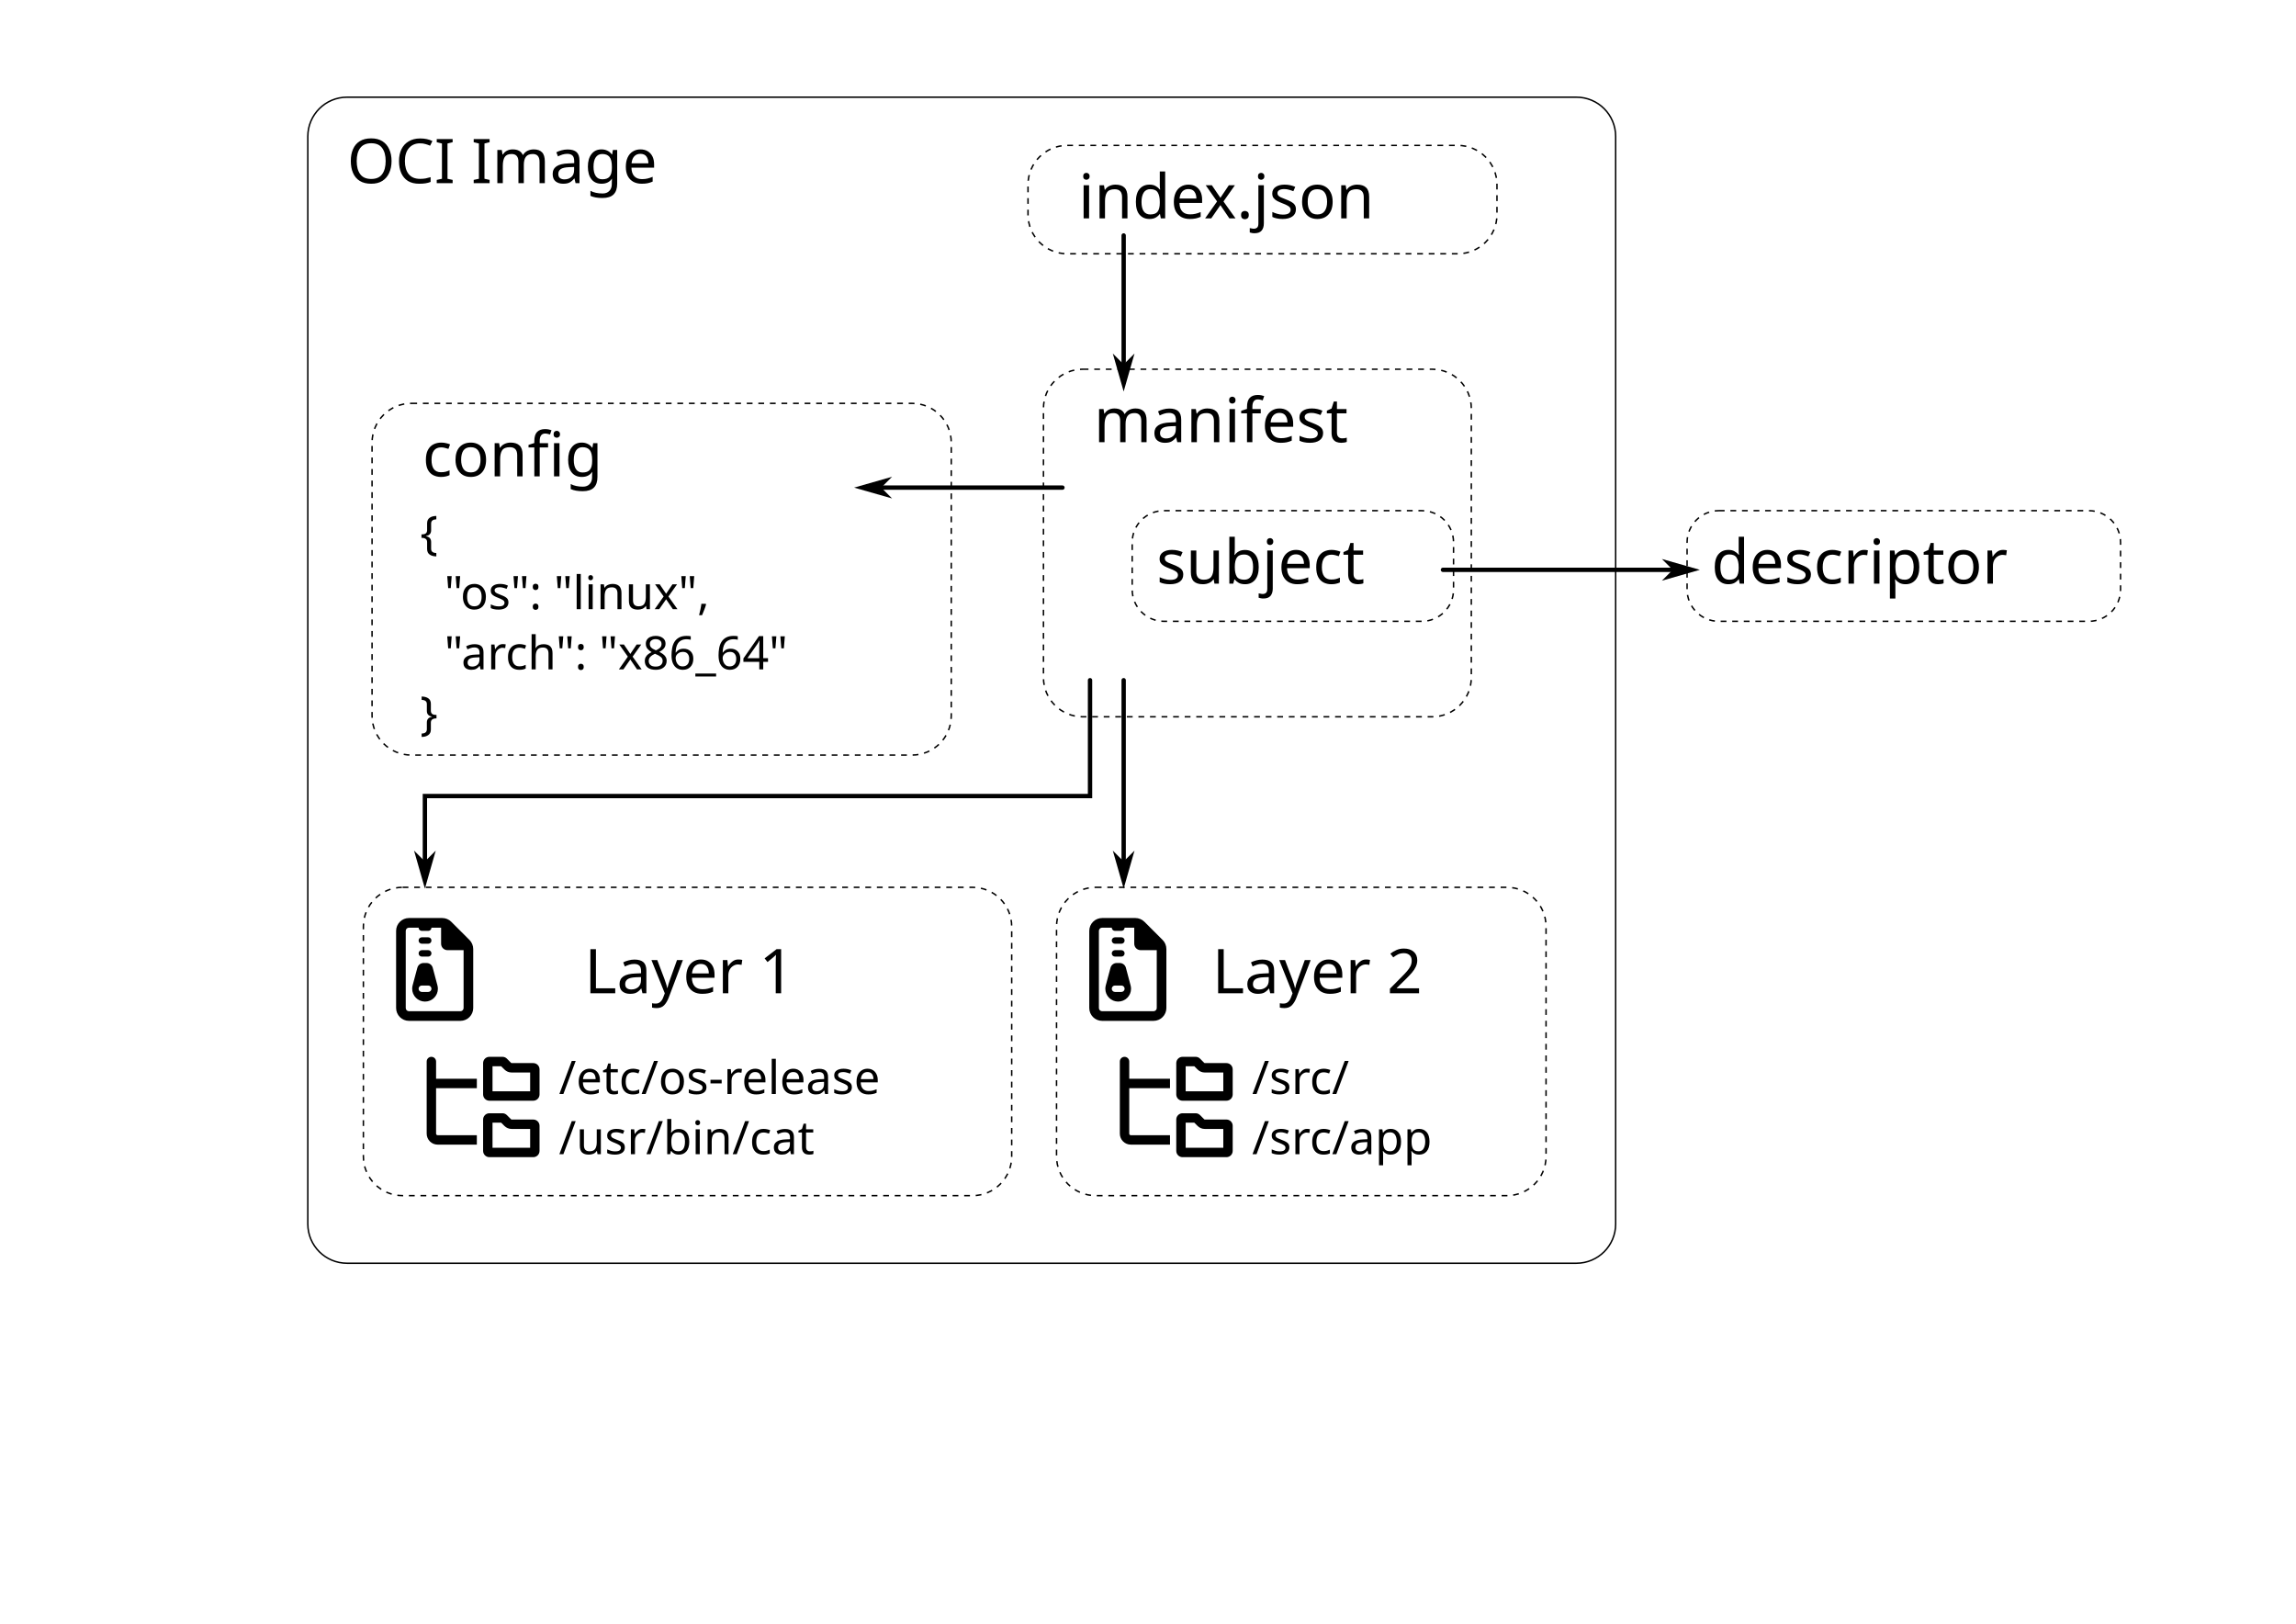
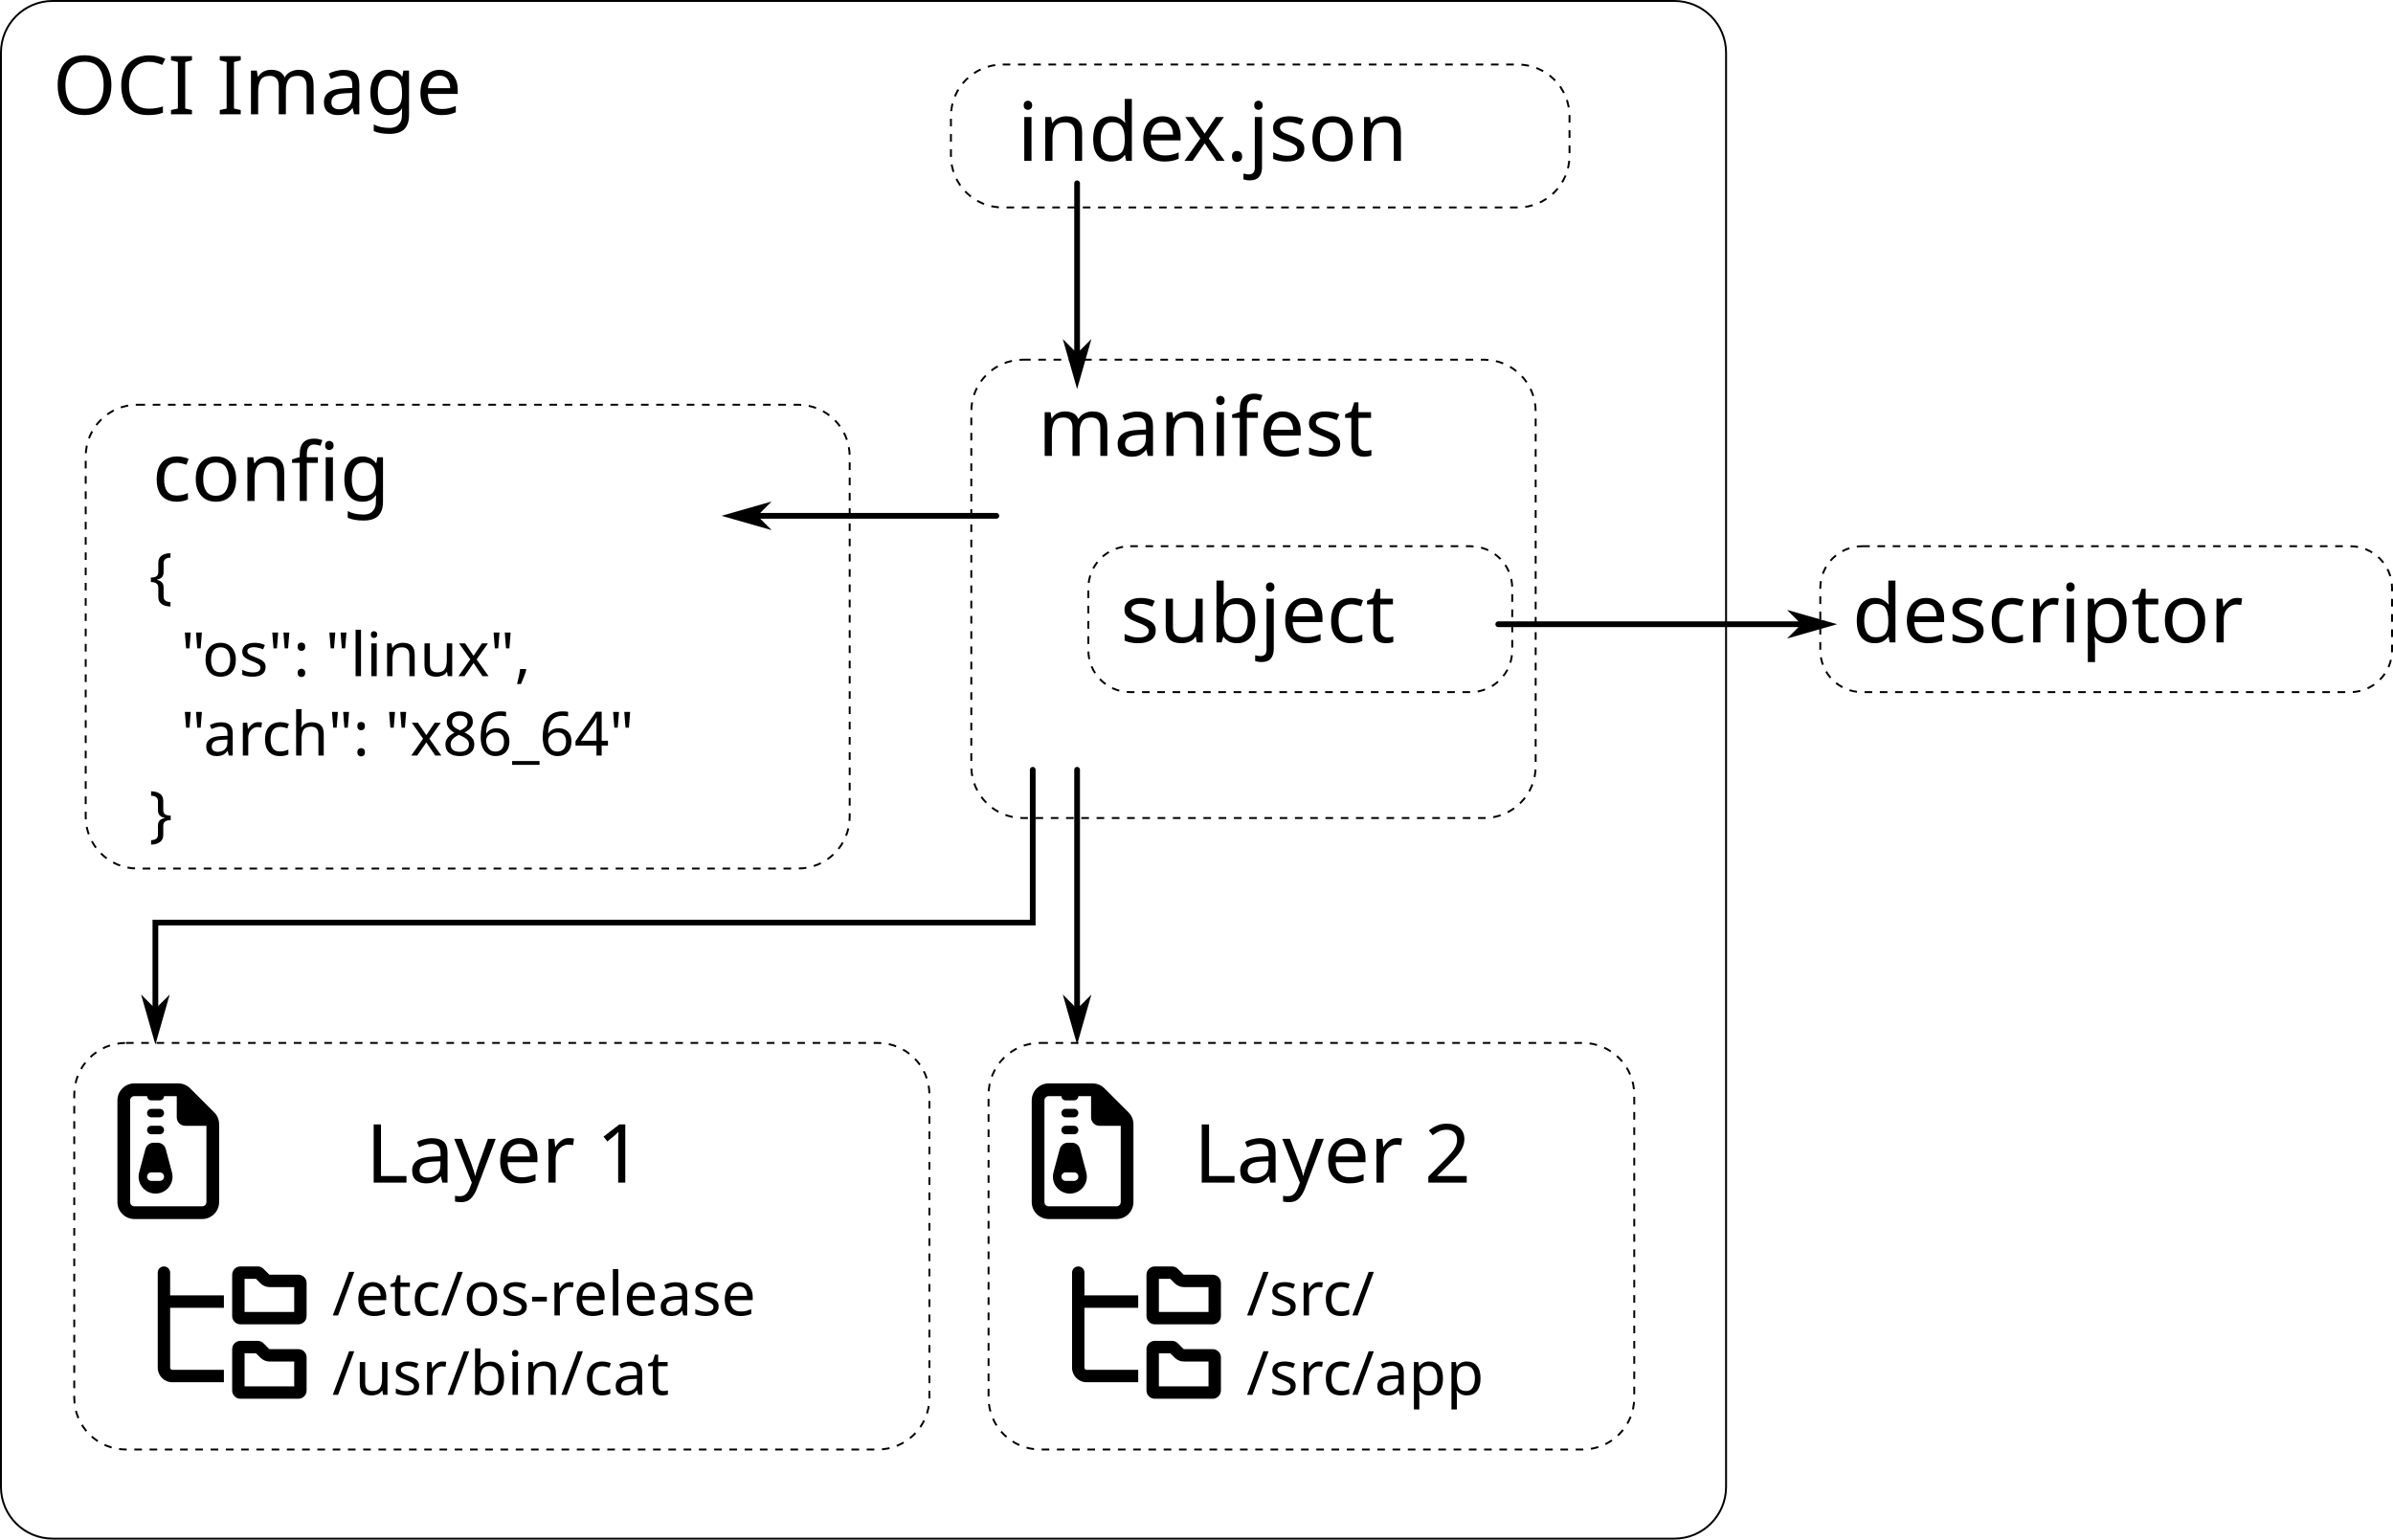
- <svg xmlns="http://www.w3.org/2000/svg" width="420mm" height="297mm" viewBox="0 0 420 297" version="1.1" id="svg1">
+ <svg xmlns="http://www.w3.org/2000/svg" width="331.863mm" height="213.53mm" viewBox="0 0 331.863 213.53" version="1.1" id="svg1">
  <defs id="defs1">
    <marker style="overflow:visible" id="DartArrow" refX="0" refY="0" orient="auto-start-reverse" markerWidth="1" markerHeight="1" viewBox="0 0 1 1" preserveAspectRatio="xMidYMid">
      <path style="fill:context-stroke;fill-rule:evenodd;stroke:none" d="M 0,0 5,-5 -12.5,0 5,5 Z" transform="scale(-0.5)" id="path6" />
    </marker>
    <marker style="overflow:visible" id="DartArrow-6" refX="0" refY="0" orient="auto-start-reverse" markerWidth="1" markerHeight="1" viewBox="0 0 1 1" preserveAspectRatio="xMidYMid">
      <path style="fill:context-stroke;fill-rule:evenodd;stroke:none" d="M 0,0 5,-5 -12.5,0 5,5 Z" transform="scale(-0.5)" id="path6-3" />
    </marker>
    <marker style="overflow:visible" id="DartArrow-6-2" refX="0" refY="0" orient="auto-start-reverse" markerWidth="1" markerHeight="1" viewBox="0 0 1 1" preserveAspectRatio="xMidYMid">
      <path style="fill:context-stroke;fill-rule:evenodd;stroke:none" d="M 0,0 5,-5 -12.5,0 5,5 Z" transform="scale(-0.5)" id="path6-3-5" />
    </marker>
    <marker style="overflow:visible" id="DartArrow-6-9" refX="0" refY="0" orient="auto-start-reverse" markerWidth="1" markerHeight="1" viewBox="0 0 1 1" preserveAspectRatio="xMidYMid">
      <path style="fill:context-stroke;fill-rule:evenodd;stroke:none" d="M 0,0 5,-5 -12.5,0 5,5 Z" transform="scale(-0.5)" id="path6-3-0" />
    </marker>
    <marker style="overflow:visible" id="DartArrow-6-2-3" refX="0" refY="0" orient="auto-start-reverse" markerWidth="1" markerHeight="1" viewBox="0 0 1 1" preserveAspectRatio="xMidYMid">
      <path style="fill:context-stroke;fill-rule:evenodd;stroke:none" d="M 0,0 5,-5 -12.5,0 5,5 Z" transform="scale(-0.5)" id="path6-3-5-1" />
    </marker>
  </defs>
-   <g id="layer1" transform="translate(-41.90568,-43.61454)">
+   <g id="layer1" transform="translate(-98.08093,-61.25763)">
    <rect style="fill:none;stroke:#000000;stroke-width:0.265;stroke-dasharray:none;stroke-opacity:1" id="rect1" width="239.24" height="213.266" x="98.213" y="61.39" ry="7.177" />
    <rect style="fill:none;stroke:#000000;stroke-width:0.265;stroke-dasharray:1.058, 1.058;stroke-dashoffset:0;stroke-opacity:1" id="rect1-9" width="78.266" height="63.57" x="232.782" y="111.144" ry="7.177" />
    <text xml:space="preserve" style="font-style:normal;font-variant:normal;font-weight:normal;font-stretch:normal;font-size:11.289px;font-family:'Fira Code';-inkscape-font-specification:'Fira Code';text-align:start;writing-mode:lr-tb;direction:ltr;text-anchor:start;fill:none;stroke:#000000;stroke-width:0.265;stroke-dasharray:none;stroke-opacity:1" x="105.39" y="77.111" id="text1">
      <tspan id="tspan1" style="font-size:11.289px;fill:#000000;fill-opacity:1;stroke:none;stroke-width:0.265" x="105.39" y="77.111">OCI Image</tspan>
    </text>
    <text xml:space="preserve" style="font-style:normal;font-variant:normal;font-weight:normal;font-stretch:normal;font-size:11.289px;font-family:'Fira Code';-inkscape-font-specification:'Fira Code';text-align:start;writing-mode:lr-tb;direction:ltr;text-anchor:start;fill:none;stroke:#000000;stroke-width:0.265;stroke-dasharray:none;stroke-opacity:1" x="242.004" y="124.489" id="text1-9">
      <tspan style="font-size:11.289px;fill:#000000;fill-opacity:1;stroke:none;stroke-width:0.265" x="242.004" y="124.489" id="tspan2">manifest</tspan>
    </text>
    <rect style="fill:none;stroke:#000000;stroke-width:0.265;stroke-dasharray:1.058, 1.058;stroke-dashoffset:0;stroke-opacity:1" id="rect1-9-99" width="85.785" height="19.823" x="229.956" y="70.207" ry="7.177" />
    <text xml:space="preserve" style="font-style:normal;font-variant:normal;font-weight:normal;font-stretch:normal;font-size:11.289px;font-family:'Fira Code';-inkscape-font-specification:'Fira Code';text-align:start;writing-mode:lr-tb;direction:ltr;text-anchor:start;fill:none;stroke:#000000;stroke-width:0.265;stroke-dasharray:none;stroke-opacity:1" x="239.177" y="83.552" id="text1-9-8">
      <tspan style="font-size:11.289px;fill:#000000;fill-opacity:1;stroke:none;stroke-width:0.265" x="239.177" y="83.552" id="tspan2-0">index.json</tspan>
    </text>
    <rect style="fill:none;stroke:#000000;stroke-width:0.265;stroke-dasharray:1.058, 1.058;stroke-dashoffset:0;stroke-opacity:1" id="rect1-9-7" width="105.949" height="64.326" x="109.967" y="117.389" ry="7.177" />
    <text xml:space="preserve" style="font-style:normal;font-variant:normal;font-weight:normal;font-stretch:normal;font-size:11.289px;font-family:'Fira Code';-inkscape-font-specification:'Fira Code';text-align:start;writing-mode:lr-tb;direction:ltr;text-anchor:start;fill:none;stroke:#000000;stroke-width:0.265;stroke-dasharray:none;stroke-opacity:1" x="119.189" y="130.734" id="text1-9-0">
      <tspan style="font-size:11.289px;fill:#000000;fill-opacity:1;stroke:none;stroke-width:0.265" x="119.189" y="130.734" id="tspan2-51">config</tspan>
    </text>
    <rect style="fill:none;stroke:#000000;stroke-width:0.265;stroke-dasharray:1.058, 1.058;stroke-dashoffset:0;stroke-opacity:1" id="rect1-9-7-4" width="58.785" height="20.237" x="249.013" y="137.014" ry="5.81" />
    <text xml:space="preserve" style="font-style:normal;font-variant:normal;font-weight:normal;font-stretch:normal;font-size:11.289px;font-family:'Fira Code';-inkscape-font-specification:'Fira Code';text-align:start;writing-mode:lr-tb;direction:ltr;text-anchor:start;fill:none;stroke:#000000;stroke-width:0.265;stroke-dasharray:none;stroke-opacity:1" x="253.449" y="150.359" id="text1-9-0-0">
      <tspan style="font-size:11.289px;fill:#000000;fill-opacity:1;stroke:none;stroke-width:0.265" x="253.449" y="150.359" id="tspan2-51-3">subject</tspan>
    </text>
    <rect style="fill:none;stroke:#000000;stroke-width:0.265;stroke-dasharray:1.058, 1.058;stroke-dashoffset:0;stroke-opacity:1" id="rect1-9-7-4-0" width="79.291" height="20.237" x="350.519" y="137.014" ry="5.81" />
    <text xml:space="preserve" style="font-style:normal;font-variant:normal;font-weight:normal;font-stretch:normal;font-size:11.289px;font-family:'Fira Code';-inkscape-font-specification:'Fira Code';text-align:start;writing-mode:lr-tb;direction:ltr;text-anchor:start;fill:none;stroke:#000000;stroke-width:0.265;stroke-dasharray:none;stroke-opacity:1" x="354.956" y="150.359" id="text1-9-0-0-8">
      <tspan style="font-size:11.289px;fill:#000000;fill-opacity:1;stroke:none;stroke-width:0.265" x="354.956" y="150.359" id="tspan2-51-3-3">descriptor</tspan>
    </text>
    <g id="g1" transform="translate(-79.83139)">
      <rect style="fill:none;stroke:#000000;stroke-width:0.265;stroke-dasharray:1.058, 1.058;stroke-dashoffset:0;stroke-opacity:1" id="rect1-9-9" width="118.595" height="56.392" x="188.209" y="205.902" ry="7.177" />
      <text xml:space="preserve" style="font-style:normal;font-variant:normal;font-weight:normal;font-stretch:normal;font-size:8.467px;line-height:1.3;font-family:'Fira Code';-inkscape-font-specification:'Fira Code';text-align:start;writing-mode:lr-tb;direction:ltr;text-anchor:start;fill:none;stroke:#000000;stroke-width:0.265;stroke-dasharray:none;stroke-opacity:1" x="223.983" y="243.705" id="text1-9-0-5">
        <tspan style="font-size:8.467px;line-height:1.3;fill:#000000;fill-opacity:1;stroke:none;stroke-width:0.265" x="223.983" y="243.705" id="tspan2-6-0">/etc/os-release</tspan>
        <tspan style="font-size:8.467px;line-height:1.3;fill:#000000;fill-opacity:1;stroke:none;stroke-width:0.265" x="223.983" y="254.712" id="tspan5-1">/usr/bin/cat</tspan>
      </text>
      <text xml:space="preserve" style="font-style:normal;font-variant:normal;font-weight:normal;font-stretch:normal;font-size:11.289px;font-family:'Fira Code';-inkscape-font-specification:'Fira Code';text-align:start;writing-mode:lr-tb;direction:ltr;text-anchor:start;fill:none;stroke:#000000;stroke-width:0.265;stroke-dasharray:none;stroke-opacity:1" x="228.64" y="225.275" id="text1-9-4">
        <tspan style="font-size:11.289px;fill:#000000;fill-opacity:1;stroke:none;stroke-width:0.265" x="228.64" y="225.275" id="tspan2-5">Layer 1</tspan>
      </text>
      <path d="m 196.547,228.564 c -0.323,0 -0.588,-0.264 -0.588,-0.588 v -14.106 c 0,-0.323 0.264,-0.588 0.588,-0.588 h 1.763 c 0,0.323 0.264,0.588 0.588,0.588 h 1.176 c 0.323,0 0.588,-0.264 0.588,-0.588 h 1.763 v 2.939 c 0,0.65 0.525,1.176 1.176,1.176 h 2.939 v 10.58 c 0,0.323 -0.264,0.588 -0.588,0.588 z m 0,-17.045 c -1.297,0 -2.351,1.054 -2.351,2.351 v 14.106 c 0,1.297 1.054,2.351 2.351,2.351 h 9.404 c 1.297,0 2.351,-1.054 2.351,-2.351 v -10.782 c 0,-0.625 -0.246,-1.223 -0.687,-1.664 l -3.328,-3.325 c -0.441,-0.441 -1.036,-0.687 -1.66,-0.687 z m 1.763,4.114 c 0,0.323 0.264,0.588 0.588,0.588 h 1.176 c 0.323,0 0.588,-0.265 0.588,-0.588 0,-0.323 -0.265,-0.588 -0.588,-0.588 h -1.176 c -0.323,0 -0.588,0.264 -0.588,0.588 z m 0,2.351 c 0,0.323 0.264,0.588 0.588,0.588 h 1.176 c 0.323,0 0.588,-0.264 0.588,-0.588 0,-0.323 -0.265,-0.588 -0.588,-0.588 h -1.176 c -0.323,0 -0.588,0.265 -0.588,0.588 z m -0.231,2.638 -0.867,3.236 c -0.051,0.198 -0.077,0.4 -0.077,0.602 0,1.293 1.058,2.34 2.351,2.34 1.293,0 2.351,-1.047 2.351,-2.34 0,-0.202 -0.026,-0.408 -0.077,-0.602 l -0.863,-3.24 c -0.136,-0.514 -0.602,-0.874 -1.135,-0.874 h -0.544 c -0.533,0 -0.999,0.356 -1.135,0.874 z m 0.819,3.24 h 1.176 c 0.323,0 0.588,0.265 0.588,0.588 0,0.323 -0.265,0.588 -0.588,0.588 h -1.176 c -0.323,0 -0.588,-0.264 -0.588,-0.588 0,-0.323 0.264,-0.588 0.588,-0.588 z" id="path1" style="stroke-width:0.037" />
      <path d="m 201.508,237.764 c 0,-0.477 -0.384,-0.86 -0.86,-0.86 -0.477,0 -0.86,0.384 -0.86,0.86 v 4.015 9.176 c 0,1.108 0.9,2.007 2.007,2.007 h 7.169 v -1.721 h -7.169 c -0.158,0 -0.287,-0.129 -0.287,-0.287 v -8.316 h 7.456 v -1.721 h -7.456 z m 10.323,5.448 v -4.588 h 1.581 l 0.609,0.609 c 0.344,0.344 0.81,0.538 1.298,0.538 h 3.395 v 3.441 z m -1.721,-5.162 v 5.735 c 0,0.634 0.513,1.147 1.147,1.147 h 8.029 c 0.634,0 1.147,-0.513 1.147,-1.147 v -4.588 c 0,-0.634 -0.513,-1.147 -1.147,-1.147 h -3.968 c -0.029,0 -0.061,-0.01 -0.082,-0.032 l -0.774,-0.778 c -0.215,-0.215 -0.505,-0.337 -0.81,-0.337 h -2.394 c -0.634,0 -1.147,0.513 -1.147,1.147 z m 1.721,15.485 v -4.588 h 1.581 l 0.609,0.609 c 0.344,0.344 0.81,0.538 1.298,0.538 h 3.395 v 3.441 z m -1.721,-5.162 v 5.735 c 0,0.634 0.513,1.147 1.147,1.147 h 8.029 c 0.634,0 1.147,-0.513 1.147,-1.147 v -4.588 c 0,-0.634 -0.513,-1.147 -1.147,-1.147 h -3.968 c -0.029,0 -0.061,-0.01 -0.082,-0.032 l -0.778,-0.778 c -0.215,-0.215 -0.505,-0.337 -0.81,-0.337 h -2.391 c -0.634,0 -1.147,0.513 -1.147,1.147 z" id="path1-0" style="stroke-width:0.036" />
    </g>
    <text xml:space="preserve" style="font-style:normal;font-variant:normal;font-weight:normal;font-stretch:normal;font-size:8.467px;line-height:1.3;font-family:'Fira Code';-inkscape-font-specification:'Fira Code';text-align:start;writing-mode:lr-tb;direction:ltr;text-anchor:start;fill:none;stroke:#000000;stroke-width:0.265;stroke-dasharray:none;stroke-opacity:1" x="118.768" y="144.03" id="text1-9-0-5-2-6">
      <tspan style="font-size:8.467px;line-height:1.3;fill:#000000;fill-opacity:1;stroke:none;stroke-width:0.265" x="118.768" y="144.03" id="tspan2-6-0-4-1">{</tspan>
      <tspan style="font-size:8.467px;line-height:1.3;fill:#000000;fill-opacity:1;stroke:none;stroke-width:0.265" x="118.768" y="155.037" id="tspan3">  "os": "linux",</tspan>
      <tspan style="font-size:8.467px;line-height:1.3;fill:#000000;fill-opacity:1;stroke:none;stroke-width:0.265" x="118.768" y="166.044" id="tspan5">  "arch": "x86_64"</tspan>
      <tspan style="font-size:8.467px;line-height:1.3;fill:#000000;fill-opacity:1;stroke:none;stroke-width:0.265" x="118.768" y="177.05" id="tspan5-1-9-5">}</tspan>
    </text>
    <g id="g5" transform="translate(-46.48101)">
      <rect style="fill:none;stroke:#000000;stroke-width:0.265;stroke-dasharray:1.058, 1.058;stroke-dashoffset:0;stroke-opacity:1" id="rect1-9-9-4" width="89.544" height="56.392" x="281.656" y="205.902" ry="7.177" />
      <text xml:space="preserve" style="font-style:normal;font-variant:normal;font-weight:normal;font-stretch:normal;font-size:8.467px;line-height:1.3;font-family:'Fira Code';-inkscape-font-specification:'Fira Code';text-align:start;writing-mode:lr-tb;direction:ltr;text-anchor:start;fill:none;stroke:#000000;stroke-width:0.265;stroke-dasharray:none;stroke-opacity:1" x="317.43" y="243.705" id="text1-9-0-5-2">
        <tspan style="font-size:8.467px;line-height:1.3;fill:#000000;fill-opacity:1;stroke:none;stroke-width:0.265" x="317.43" y="243.705" id="tspan2-6-0-4">/src/</tspan>
        <tspan style="font-size:8.467px;line-height:1.3;fill:#000000;fill-opacity:1;stroke:none;stroke-width:0.265" x="317.43" y="254.712" id="tspan5-1-9">/src/app</tspan>
      </text>
      <text xml:space="preserve" style="font-style:normal;font-variant:normal;font-weight:normal;font-stretch:normal;font-size:11.289px;font-family:'Fira Code';-inkscape-font-specification:'Fira Code';text-align:start;writing-mode:lr-tb;direction:ltr;text-anchor:start;fill:none;stroke:#000000;stroke-width:0.265;stroke-dasharray:none;stroke-opacity:1" x="310.125" y="225.275" id="text1-9-4-9">
        <tspan style="font-size:11.289px;fill:#000000;fill-opacity:1;stroke:none;stroke-width:0.265" x="310.125" y="225.275" id="tspan2-5-9">Layer 2</tspan>
      </text>
      <path d="m 289.994,228.564 c -0.323,0 -0.588,-0.264 -0.588,-0.588 v -14.106 c 0,-0.323 0.264,-0.588 0.588,-0.588 h 1.763 c 0,0.323 0.264,0.588 0.588,0.588 h 1.176 c 0.323,0 0.588,-0.264 0.588,-0.588 h 1.763 v 2.939 c 0,0.65 0.525,1.176 1.176,1.176 h 2.939 v 10.58 c 0,0.323 -0.264,0.588 -0.588,0.588 z m 0,-17.045 c -1.297,0 -2.351,1.054 -2.351,2.351 v 14.106 c 0,1.297 1.054,2.351 2.351,2.351 h 9.404 c 1.297,0 2.351,-1.054 2.351,-2.351 v -10.782 c 0,-0.625 -0.246,-1.223 -0.687,-1.664 l -3.328,-3.325 c -0.441,-0.441 -1.036,-0.687 -1.66,-0.687 z m 1.763,4.114 c 0,0.323 0.264,0.588 0.588,0.588 h 1.176 c 0.323,0 0.588,-0.265 0.588,-0.588 0,-0.323 -0.265,-0.588 -0.588,-0.588 h -1.176 c -0.323,0 -0.588,0.264 -0.588,0.588 z m 0,2.351 c 0,0.323 0.264,0.588 0.588,0.588 h 1.176 c 0.323,0 0.588,-0.264 0.588,-0.588 0,-0.323 -0.265,-0.588 -0.588,-0.588 h -1.176 c -0.323,0 -0.588,0.265 -0.588,0.588 z m -0.231,2.638 -0.867,3.236 c -0.051,0.198 -0.077,0.4 -0.077,0.602 0,1.293 1.058,2.34 2.351,2.34 1.293,0 2.351,-1.047 2.351,-2.34 0,-0.202 -0.026,-0.408 -0.077,-0.602 l -0.863,-3.24 c -0.136,-0.514 -0.602,-0.874 -1.135,-0.874 h -0.544 c -0.533,0 -0.999,0.356 -1.135,0.874 z m 0.819,3.24 h 1.176 c 0.323,0 0.588,0.265 0.588,0.588 0,0.323 -0.265,0.588 -0.588,0.588 h -1.176 c -0.323,0 -0.588,-0.264 -0.588,-0.588 0,-0.323 0.264,-0.588 0.588,-0.588 z" id="path1-4" style="stroke-width:0.037" />
      <path d="m 294.955,237.764 c 0,-0.477 -0.384,-0.86 -0.86,-0.86 -0.477,0 -0.86,0.384 -0.86,0.86 v 4.015 9.176 c 0,1.108 0.9,2.007 2.007,2.007 h 7.169 v -1.721 h -7.169 c -0.158,0 -0.287,-0.129 -0.287,-0.287 v -8.316 h 7.456 v -1.721 h -7.456 z m 10.323,5.448 v -4.588 h 1.581 l 0.609,0.609 c 0.344,0.344 0.81,0.538 1.298,0.538 h 3.395 v 3.441 z m -1.721,-5.162 v 5.735 c 0,0.634 0.513,1.147 1.147,1.147 h 8.029 c 0.634,0 1.147,-0.513 1.147,-1.147 v -4.588 c 0,-0.634 -0.513,-1.147 -1.147,-1.147 h -3.968 c -0.029,0 -0.061,-0.01 -0.082,-0.032 l -0.774,-0.778 c -0.215,-0.215 -0.505,-0.337 -0.81,-0.337 h -2.394 c -0.634,0 -1.147,0.513 -1.147,1.147 z m 1.721,15.485 v -4.588 h 1.581 l 0.609,0.609 c 0.344,0.344 0.81,0.538 1.298,0.538 h 3.395 v 3.441 z m -1.721,-5.162 v 5.735 c 0,0.634 0.513,1.147 1.147,1.147 h 8.029 c 0.634,0 1.147,-0.513 1.147,-1.147 v -4.588 c 0,-0.634 -0.513,-1.147 -1.147,-1.147 h -3.968 c -0.029,0 -0.061,-0.01 -0.082,-0.032 l -0.778,-0.778 c -0.215,-0.215 -0.505,-0.337 -0.81,-0.337 h -2.391 c -0.634,0 -1.147,0.513 -1.147,1.147 z" id="path1-0-9" style="stroke-width:0.036" />
    </g>
    <path style="fill:none;stroke:#000000;stroke-width:0.794;stroke-linecap:round;stroke-dasharray:none;stroke-opacity:1;marker-end:url(#DartArrow)" d="m 241.302,168.02 v 21.19 H 119.631 v 11.962" id="path5" />
    <path style="fill:none;stroke:#000000;stroke-width:0.794;stroke-linecap:round;stroke-dasharray:none;stroke-opacity:1;marker-end:url(#DartArrow-6)" d="m 247.454,168.02 v 33.152" id="path5-2" />
    <path style="fill:none;stroke:#000000;stroke-width:0.794;stroke-linecap:round;stroke-dasharray:none;stroke-opacity:1;marker-end:url(#DartArrow-6-9)" d="m 247.454,86.678 v 23.582" id="path5-2-0" />
    <path style="fill:none;stroke:#000000;stroke-width:0.794;stroke-linecap:round;stroke-dasharray:none;stroke-opacity:1;marker-end:url(#DartArrow-6-2)" d="m 236.258,132.796 h -33.152" id="path5-2-6" />
-     <path style="fill:none;stroke:#000000;stroke-width:0.794;stroke-linecap:round;stroke-dasharray:none;stroke-opacity:1;marker-end:url(#DartArrow-6-2-3)" d="m 305.859,147.834 42.038,0" id="path5-2-6-5" />
+     <path style="fill:none;stroke:#000000;stroke-width:0.794;stroke-linecap:round;stroke-dasharray:none;stroke-opacity:1;marker-end:url(#DartArrow-6-2-3)" d="m 305.859,147.834 h 42.038" id="path5-2-6-5" />
  </g>
</svg>
